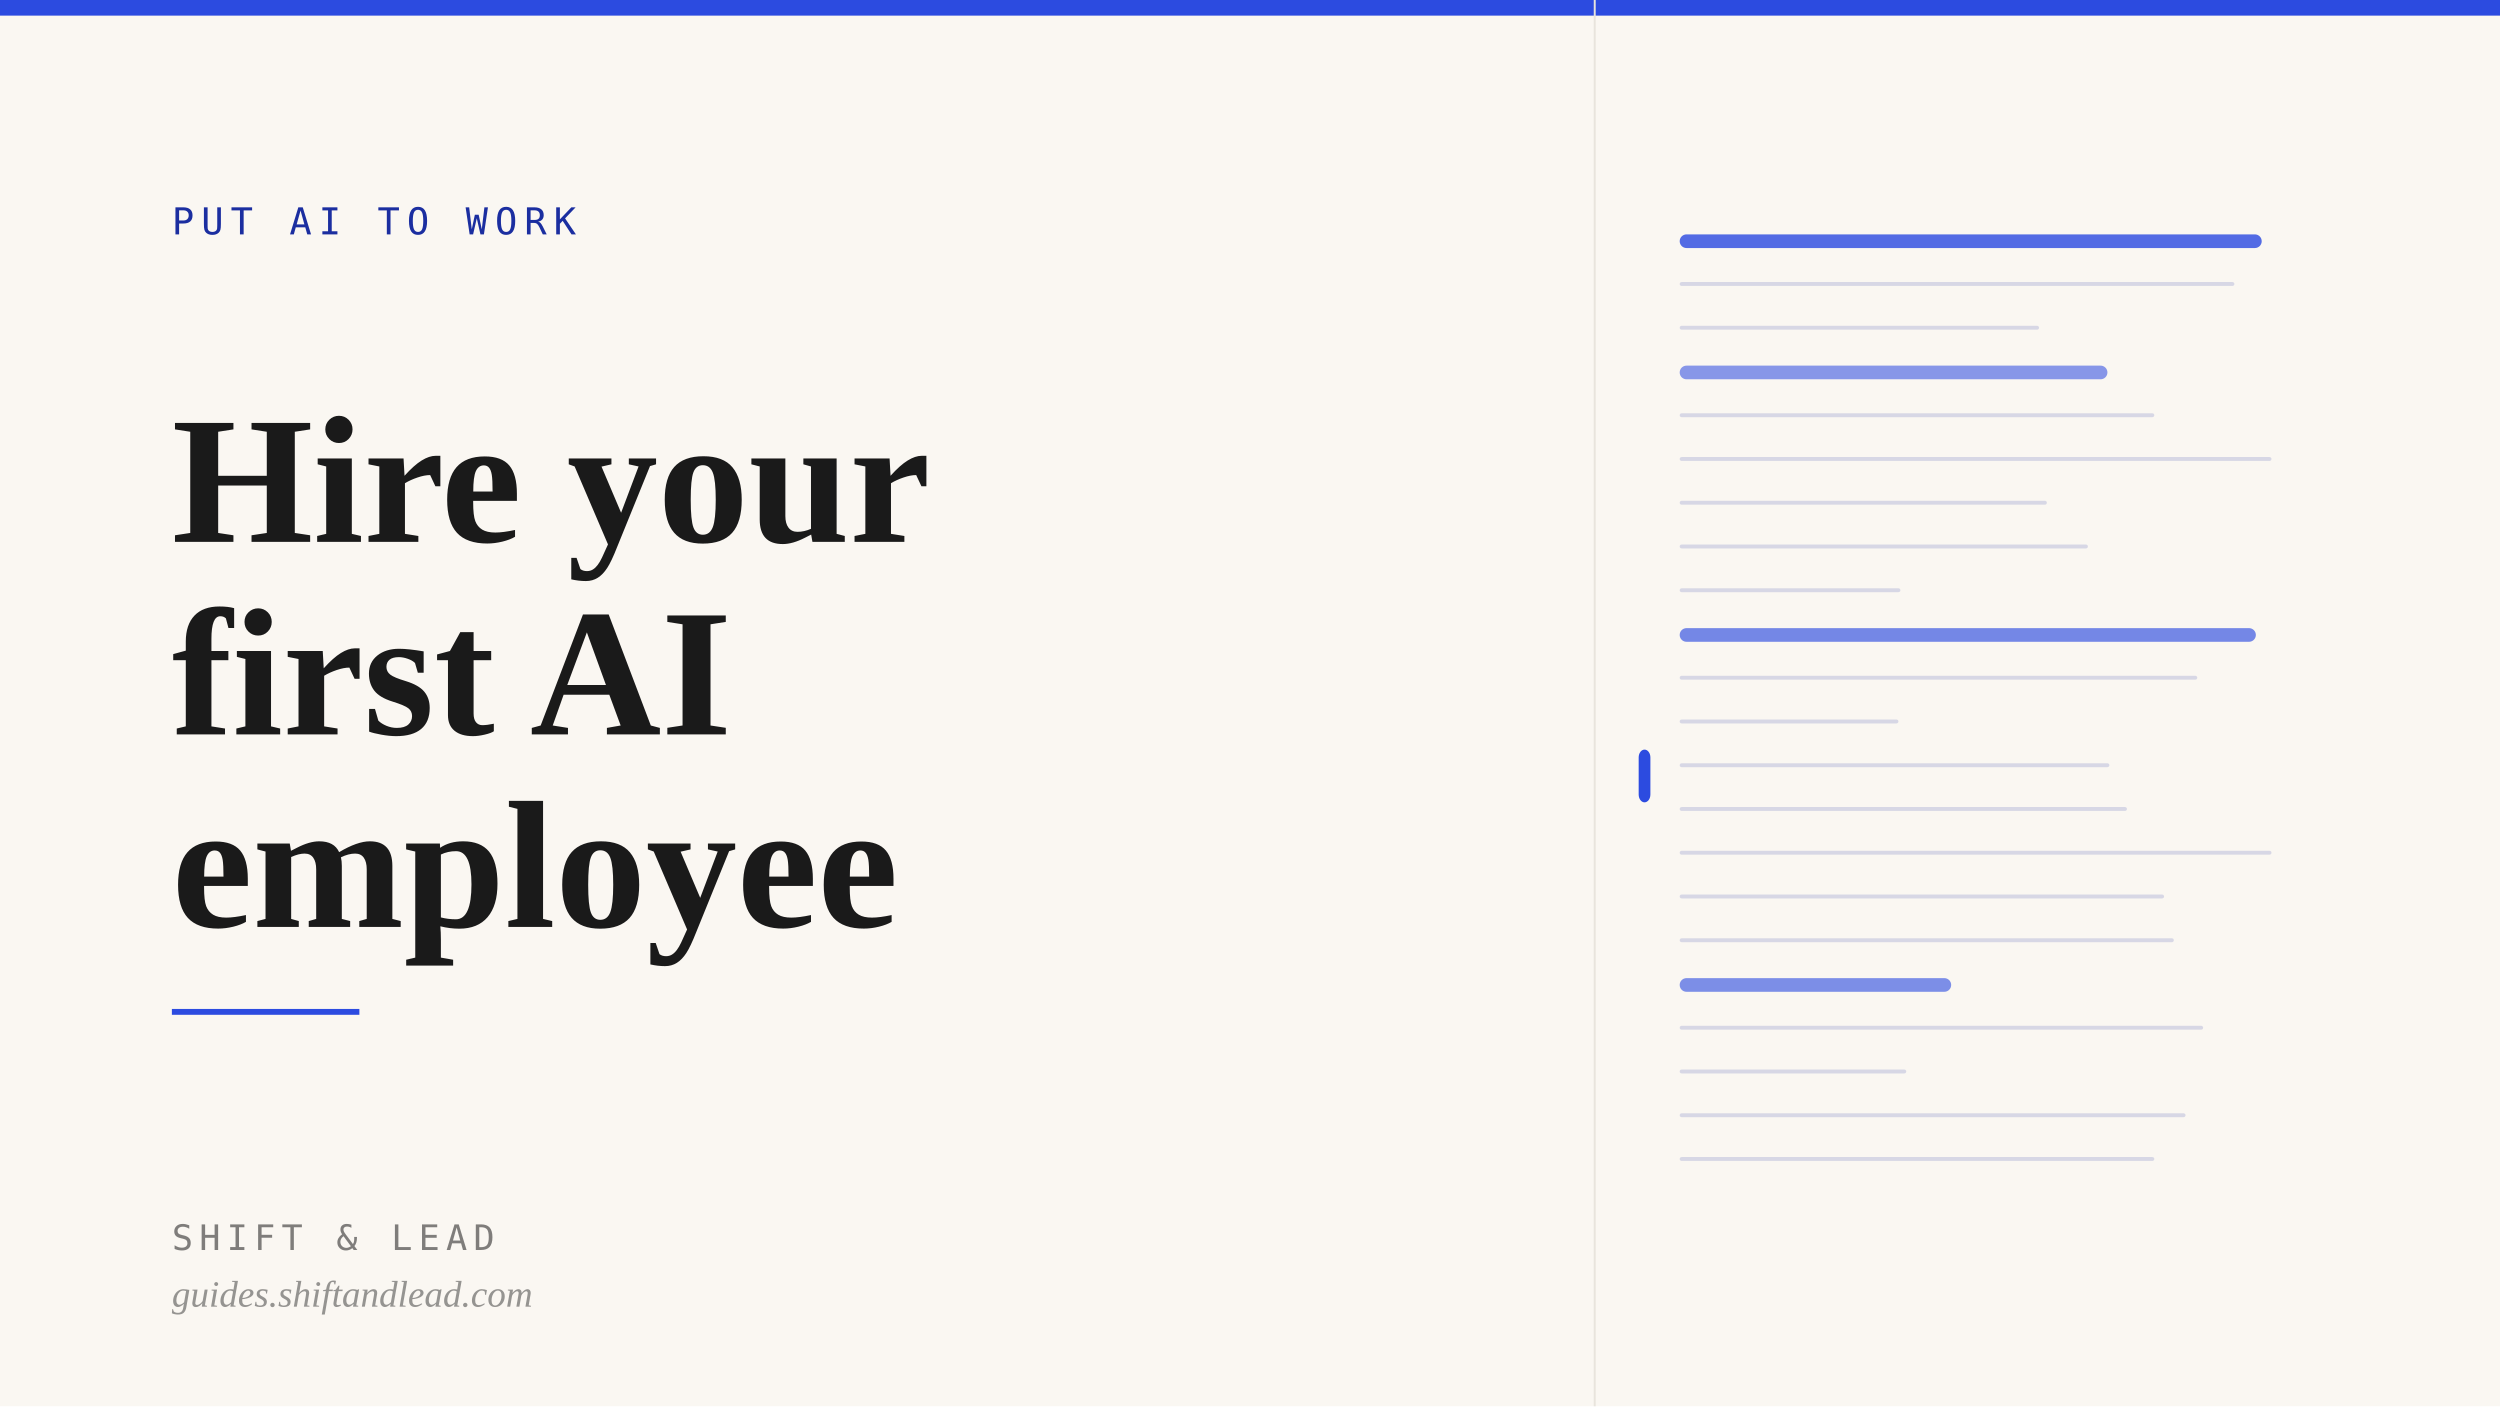
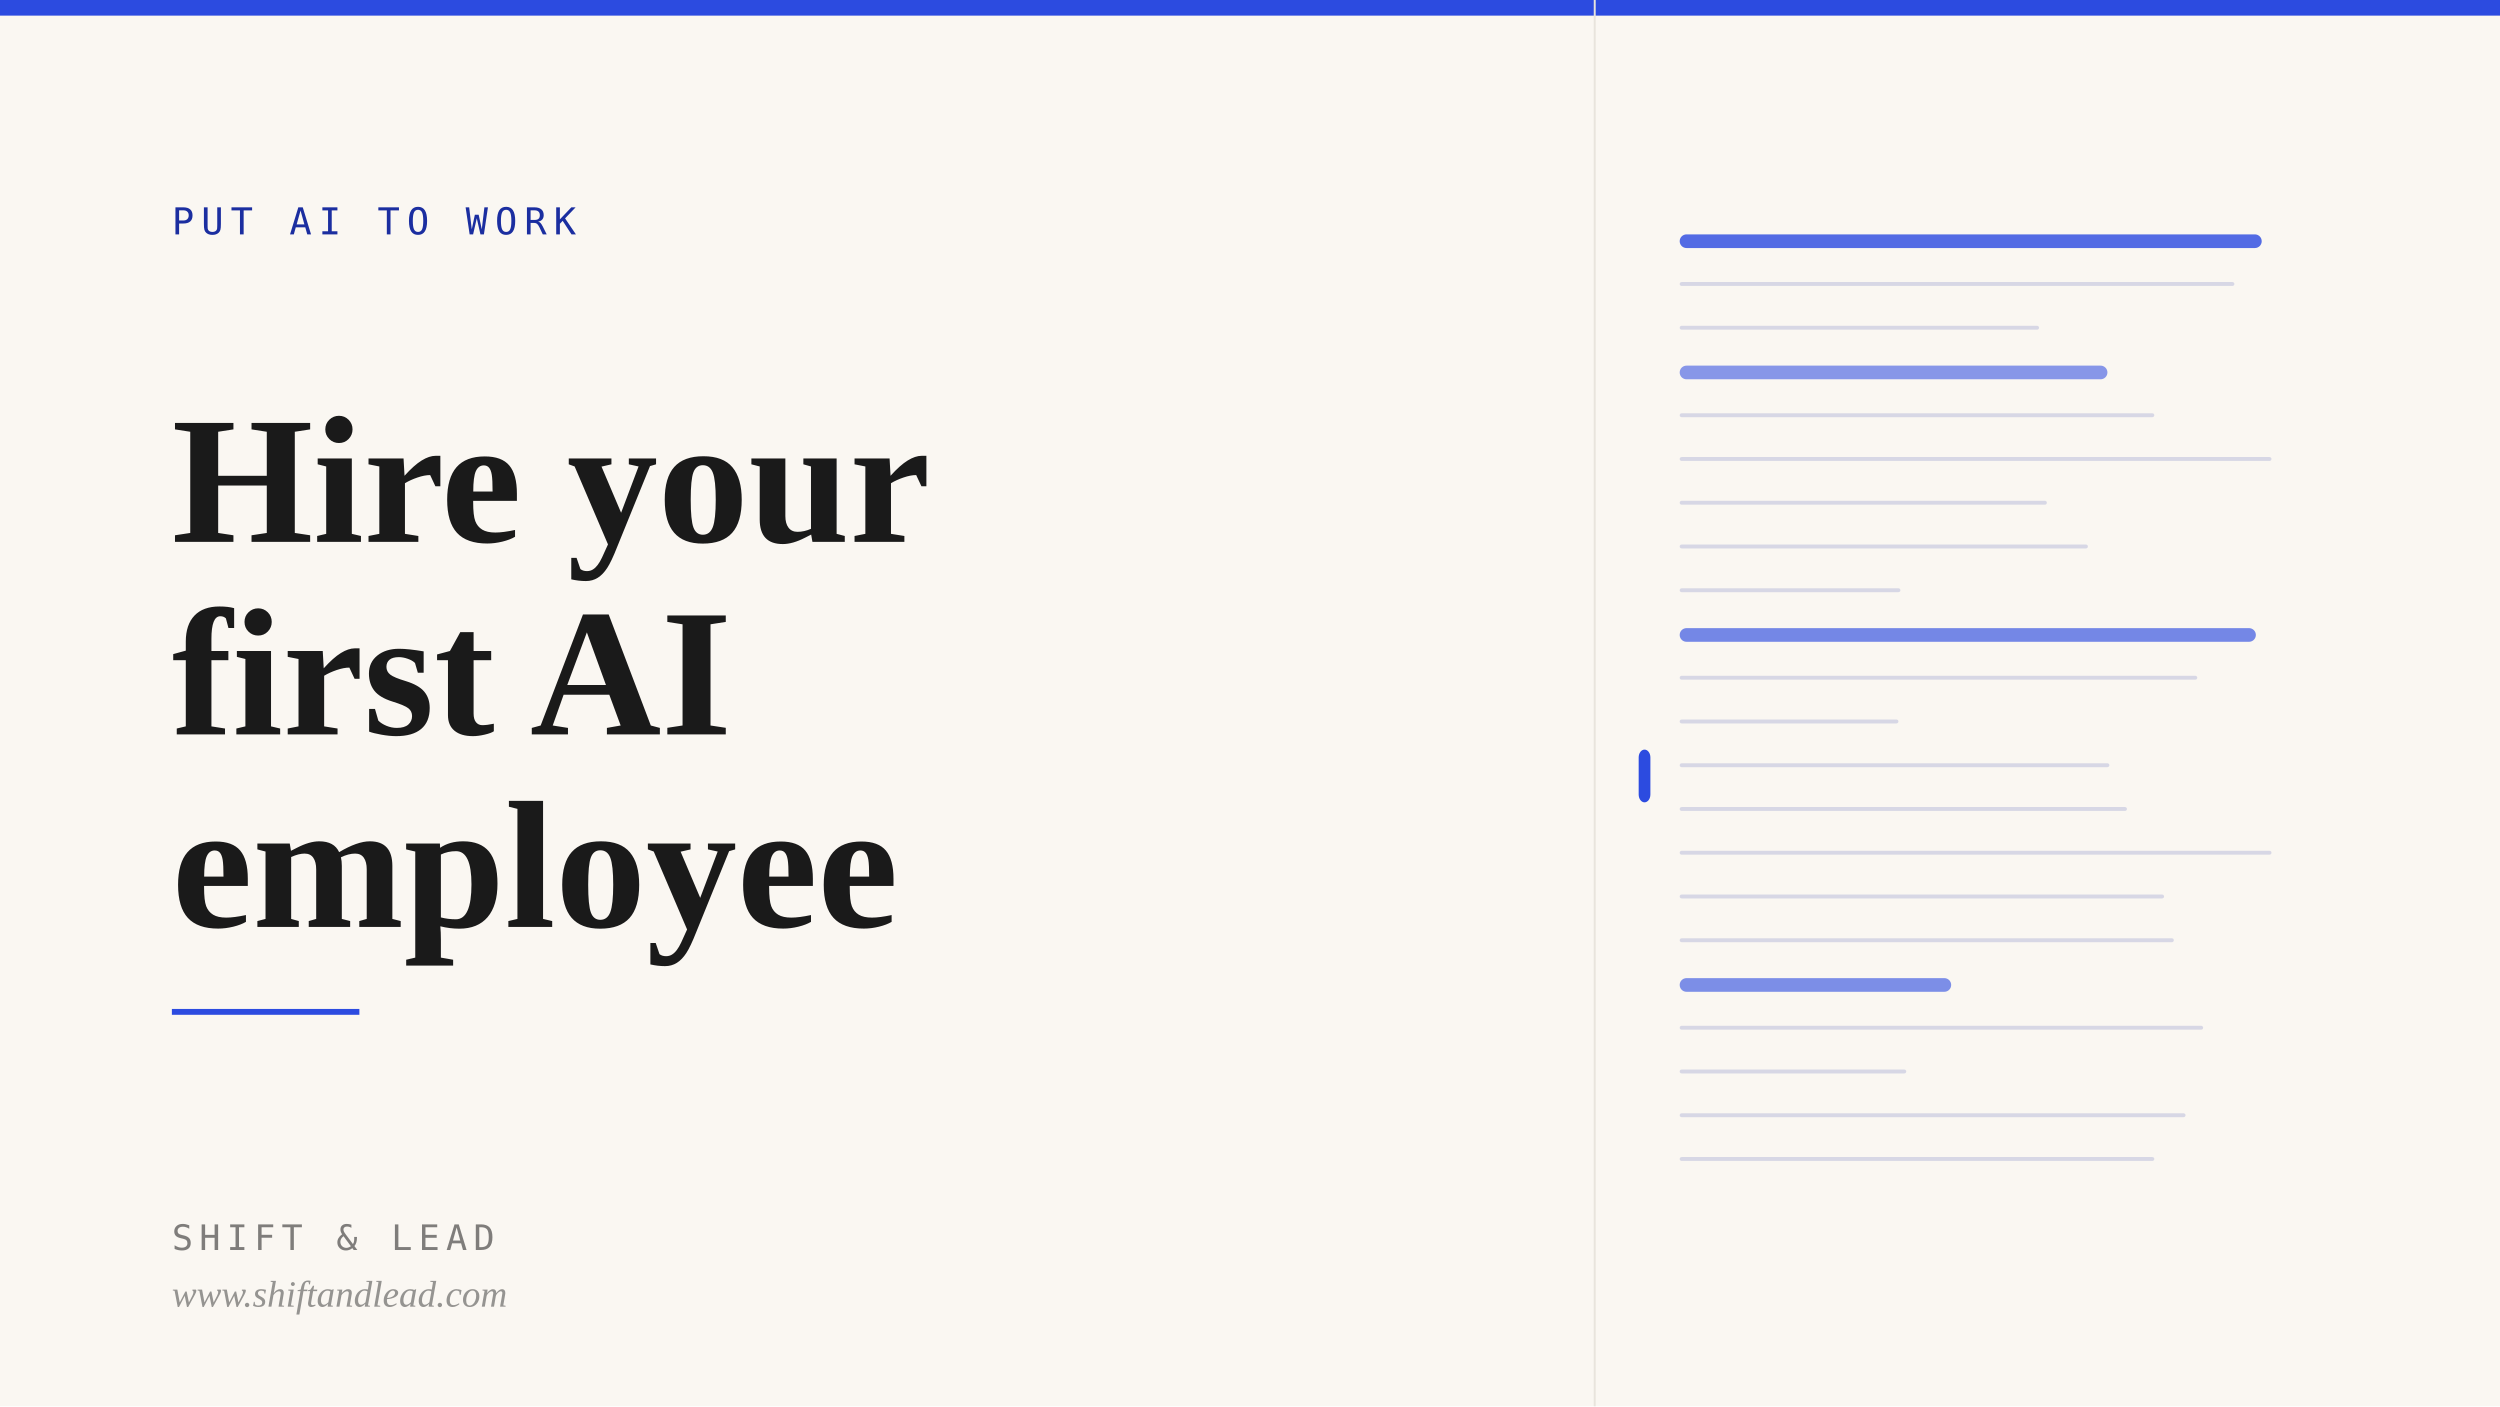
<svg xmlns="http://www.w3.org/2000/svg" viewBox="0 0 1280 720" width="1280" height="720" role="img" aria-label="Hire your first AI employee">
  <rect width="1280" height="720" fill="#FAF7F2" />
  <rect x="0" y="0" width="1280" height="8" fill="#2C4BE0" />
  <rect x="816" y="0" width="1" height="720" fill="#E8E4DD" />
  <g>
    <rect x="860" y="120" width="298" height="7" rx="3.5" fill="#2C4BE0" opacity="0.81" />
    <rect x="860" y="144.4" width="284" height="2" rx="1" fill="#1B2EA0" opacity="0.16" />
    <rect x="860" y="166.8" width="184" height="2" rx="1" fill="#1B2EA0" opacity="0.16" />
    <rect x="860" y="187.2" width="219" height="7" rx="3.5" fill="#2C4BE0" opacity="0.56" />
    <rect x="860" y="211.6" width="243" height="2" rx="1" fill="#1B2EA0" opacity="0.16" />
    <rect x="860" y="234" width="303" height="2" rx="1" fill="#1B2EA0" opacity="0.16" />
    <rect x="860" y="256.4" width="188" height="2" rx="1" fill="#1B2EA0" opacity="0.16" />
    <rect x="860" y="278.8" width="209" height="2" rx="1" fill="#1B2EA0" opacity="0.16" />
    <rect x="860" y="301.2" width="113" height="2" rx="1" fill="#1B2EA0" opacity="0.16" />
    <rect x="860" y="321.6" width="295" height="7" rx="3.5" fill="#2C4BE0" opacity="0.65" />
    <rect x="860" y="346" width="265" height="2" rx="1" fill="#1B2EA0" opacity="0.16" />
    <rect x="860" y="368.4" width="112" height="2" rx="1" fill="#1B2EA0" opacity="0.16" />
    <rect x="860" y="390.8" width="220" height="2" rx="1" fill="#1B2EA0" opacity="0.16" />
    <rect x="860" y="413.2" width="229" height="2" rx="1" fill="#1B2EA0" opacity="0.16" />
    <rect x="860" y="435.6" width="303" height="2" rx="1" fill="#1B2EA0" opacity="0.16" />
    <rect x="860" y="458" width="248" height="2" rx="1" fill="#1B2EA0" opacity="0.16" />
    <rect x="860" y="480.4" width="253" height="2" rx="1" fill="#1B2EA0" opacity="0.16" />
    <rect x="860" y="500.8" width="139" height="7" rx="3.5" fill="#2C4BE0" opacity="0.61" />
    <rect x="860" y="525.2" width="268" height="2" rx="1" fill="#1B2EA0" opacity="0.16" />
    <rect x="860" y="547.6" width="116" height="2" rx="1" fill="#1B2EA0" opacity="0.16" />
    <rect x="860" y="570" width="259" height="2" rx="1" fill="#1B2EA0" opacity="0.16" />
    <rect x="860" y="592.4" width="243" height="2" rx="1" fill="#1B2EA0" opacity="0.16" />
    <rect x="839" y="383.8" width="6" height="27" rx="4" fill="#2C4BE0" />
  </g>
  <text x="88" y="120" font-family="ui-monospace,'SF Mono',Menlo,monospace" font-size="19" letter-spacing="3.6" fill="#1B2EA0">PUT AI TO WORK</text>
  <text y="277.42" font-family="Georgia,'Times New Roman',serif" font-size="93" font-weight="700" fill="#1a1a1a">
    <tspan x="88" dy="0">Hire your</tspan>
    <tspan x="88" dy="98.58">first AI</tspan>
    <tspan x="88" dy="98.58">employee</tspan>
  </text>
  <rect x="88" y="516.58" width="96" height="3" fill="#2C4BE0" />
  <text x="88" y="640" font-family="ui-monospace,'SF Mono',Menlo,monospace" font-size="18" letter-spacing="3.2" fill="#1a1a1a" opacity="0.55">SHIFT &amp; LEAD</text>
-   <text x="88" y="669" font-family="Georgia,'Times New Roman',serif" font-size="19" font-style="italic" fill="#1a1a1a" opacity="0.45">guides.shiftandlead.com</text>
+   <text x="88" y="669" font-family="Georgia,'Times New Roman',serif" font-size="19" font-style="italic" fill="#1a1a1a" opacity="0.45">www.shiftandlead.com</text>
</svg>
